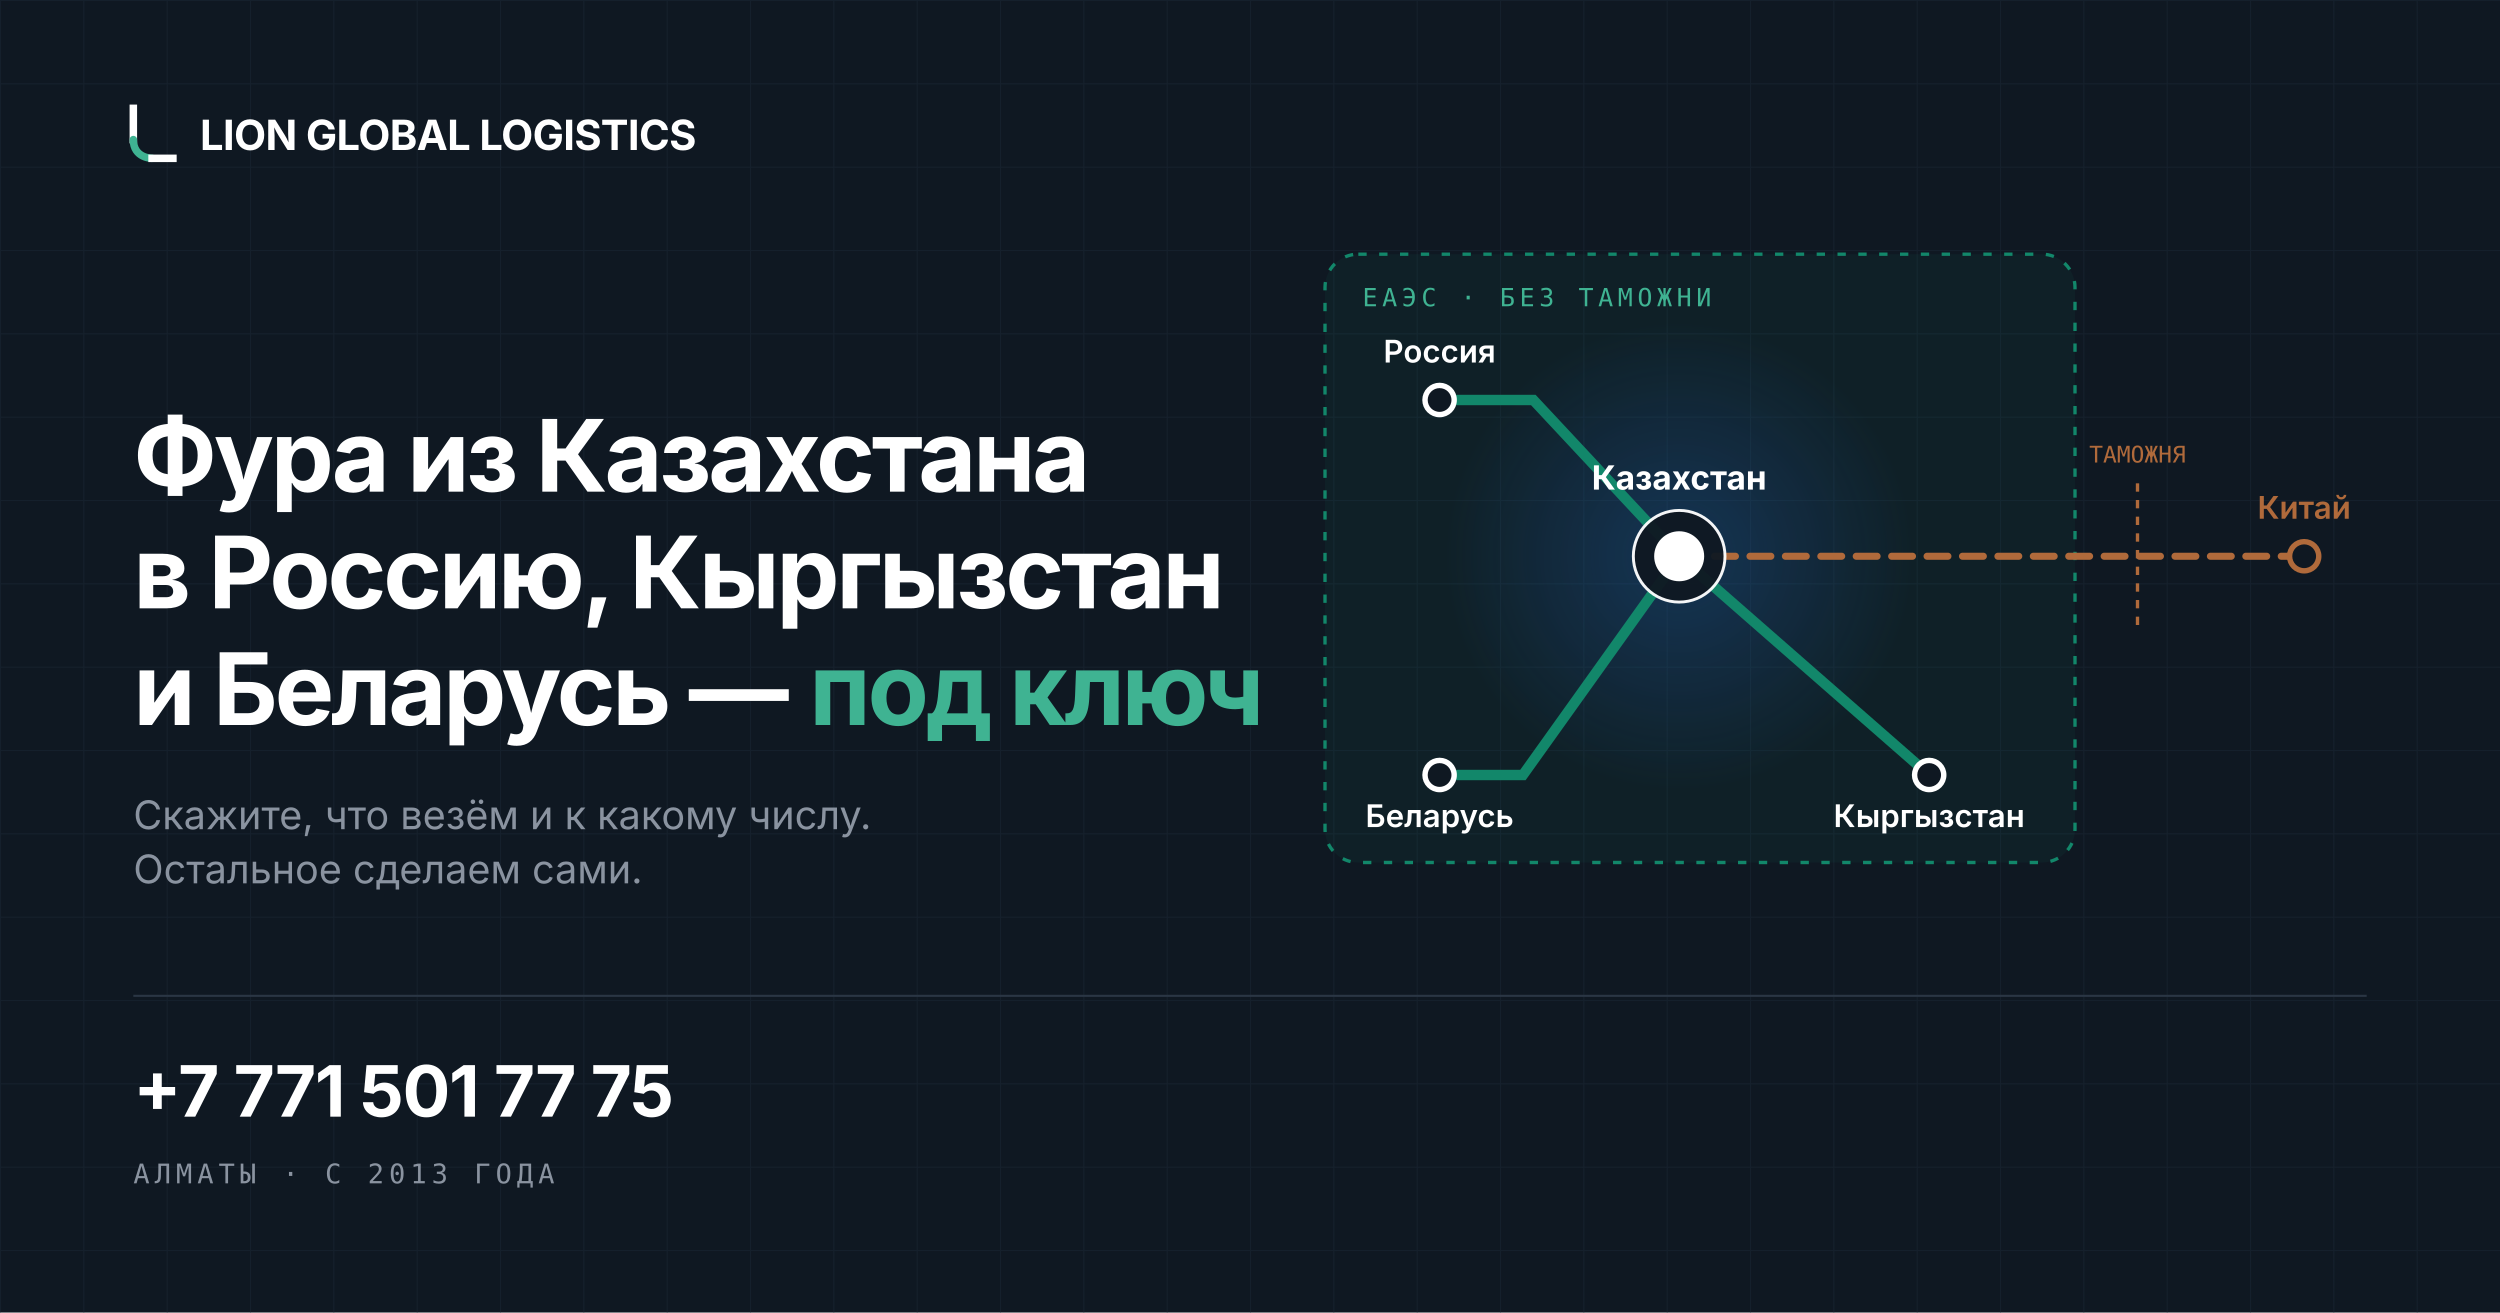
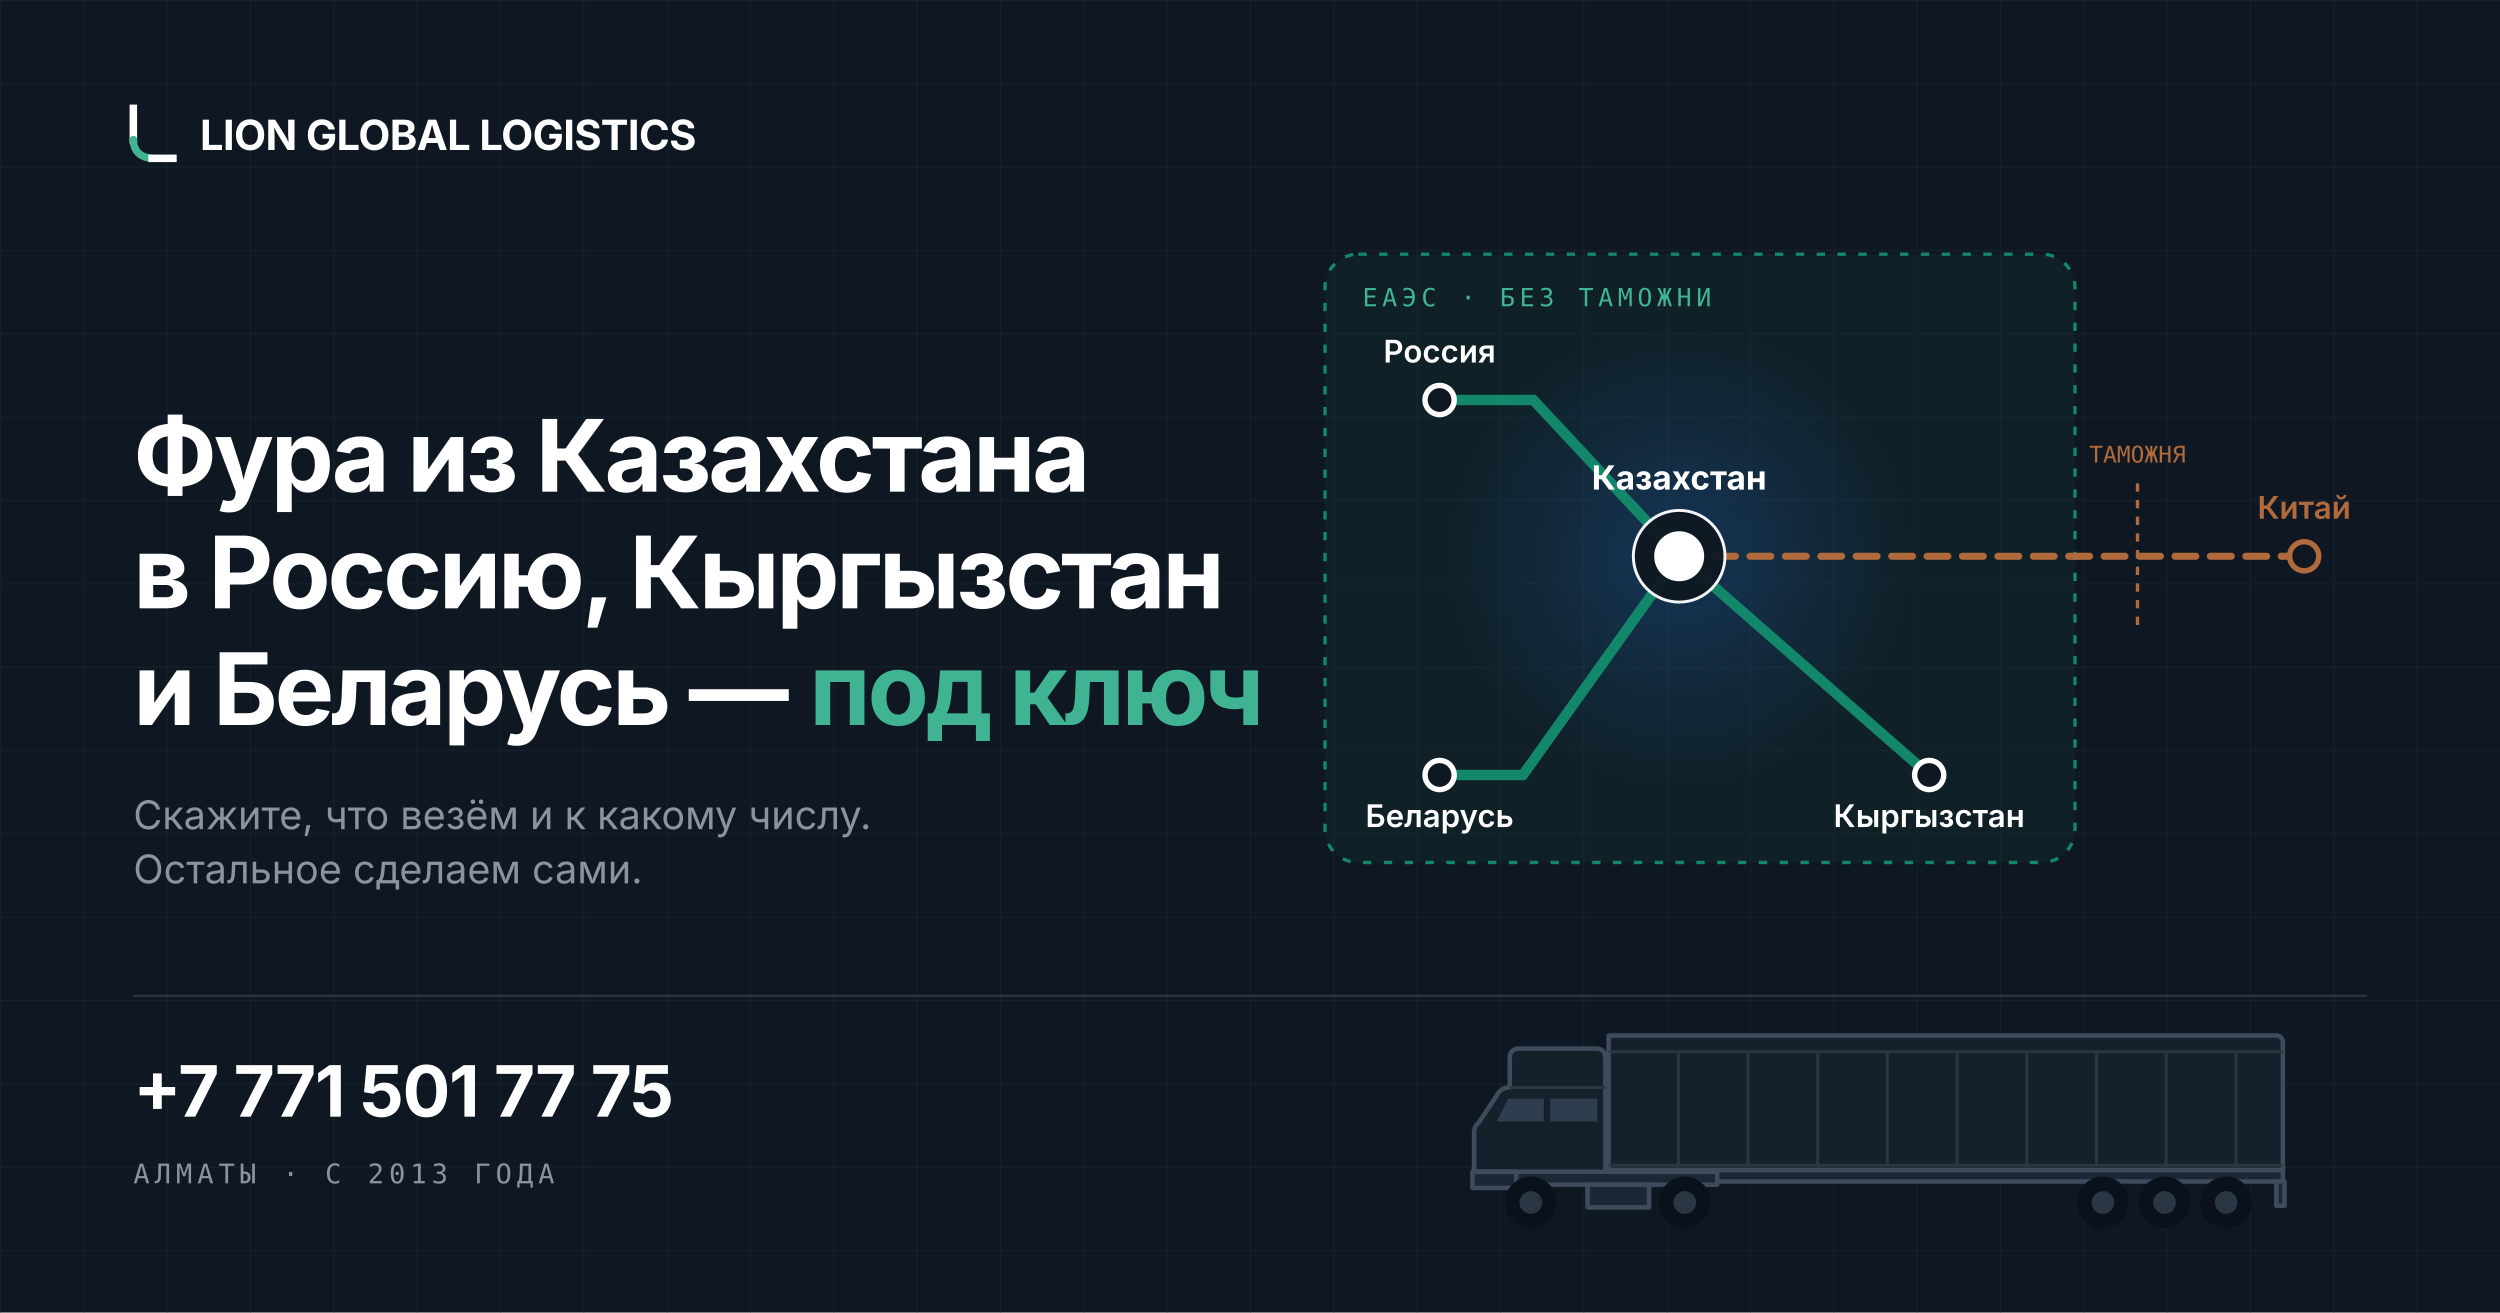
<svg xmlns="http://www.w3.org/2000/svg" viewBox="0 0 1200 630" width="1200" height="630">
  <defs>
    <pattern id="g" width="40" height="40" patternUnits="userSpaceOnUse">
      <path d="M40 0H0V40" fill="none" stroke="#1B2735" stroke-width="1" />
    </pattern>
    <radialGradient id="glow">
      <stop offset="0" stop-color="#2563C9" stop-opacity=".3" />
      <stop offset="1" stop-color="#2563C9" stop-opacity="0" />
    </radialGradient>
  </defs>
  <rect width="1200" height="630" fill="#0F1822" />
  <rect width="1200" height="630" fill="url(#g)" opacity=".5" />
  <path d="M64 52v15" fill="none" stroke="#fff" stroke-width="3.6" stroke-linecap="square" />
  <path d="M64 67c0 9 9 9 9 9" fill="none" stroke="#3FB392" stroke-width="3.6" stroke-linecap="round" />
  <path d="M73 76h10" fill="none" stroke="#fff" stroke-width="3.6" stroke-linecap="square" />
  <text x="96" y="72" font-family="Inter,'Helvetica Neue',Arial,sans-serif" font-size="20" font-weight="700" letter-spacing="-.3" fill="#fff">LION GLOBAL LOGISTICS</text>
  <text x="64" y="236" font-family="Inter,'Helvetica Neue',Arial,sans-serif" font-size="48" font-weight="700" letter-spacing="-1.5" fill="#fff">Фура из Казахстана</text>
  <text x="64" y="292" font-family="Inter,'Helvetica Neue',Arial,sans-serif" font-size="48" font-weight="700" letter-spacing="-1.5" fill="#fff">в Россию, Кыргызстан</text>
  <text x="64" y="348" font-family="Inter,'Helvetica Neue',Arial,sans-serif" font-size="48" font-weight="700" letter-spacing="-1.5" fill="#fff">и Беларусь — <tspan fill="#3FB392">под ключ</tspan>
  </text>
  <text x="64" y="398" font-family="Inter,'Helvetica Neue',Arial,sans-serif" font-size="19" fill="#8A93A0">Скажите, что везём и к какому числу.</text>
  <text x="64" y="424" font-family="Inter,'Helvetica Neue',Arial,sans-serif" font-size="19" fill="#8A93A0">Остальное сделаем сами.</text>
  <line x1="64" y1="478" x2="1136" y2="478" stroke="#2A3644" stroke-width="1" />
  <text x="64" y="536" font-family="Inter,'Helvetica Neue',Arial,sans-serif" font-size="34" font-weight="700" letter-spacing="-.6" fill="#fff">+7 771 501 77 75</text>
  <text x="64" y="568" font-family="'IBM Plex Mono',Consolas,monospace" font-size="13" letter-spacing="2.4" fill="#8A93A0">АЛМАТЫ · С 2013 ГОДА</text>
+   <g transform="translate(692 485.4) scale(.389)" fill="none">
+     <g stroke="#3D4B5C" stroke-width="5.6" stroke-linejoin="round" stroke-linecap="round">
+       <path d="M206 30h824a8 8 0 0 1 8 8v158H206z" fill="#16202B" />
+       <path d="M206 196h832v14H206z" fill="#1B2735" />
+       <path d="M1030 210h10v30h-10z" fill="#1B2735" />
+       <path d="M40 198h300v16H40z" fill="#1B2735" />
+       <path d="M180 214h76v28h-76z" fill="#1B2735" />
+       <path d="M40 198V150q0-8 6-13L68 104q5-10 16-10V58q0-12 12-12h94q12 0 12 12v140z" fill="#16202B" />
+       <path d="M38 198h54v20H38z" fill="#1B2735" />
+     </g>
+     <g stroke="#2A3644" stroke-width="3.6">
+       <path d="M206 50h832M206 190h832M84 94h118" />
+       <path d="M292 50v140M378 50v140M464 50v140M550 50v140M636 50v140M722 50v140M808 50v140M894 50v140M980 50v140" />
+     </g>
+     <g fill="#2F3E4E" stroke="none">
+       <path d="M68 136l14-28h44v28z" />
+       <rect x="134" y="108" width="58" height="28" />
+     </g>
+     <g stroke="none">
+       <circle cx="110" cy="236" r="32" fill="#0B111A" />
+       <circle cx="110" cy="236" r="14" fill="#2A3644" />
+       <circle cx="300" cy="236" r="32" fill="#0B111A" />
+       <circle cx="300" cy="236" r="14" fill="#2A3644" />
+       <circle cx="816" cy="236" r="32" fill="#0B111A" />
+       <circle cx="816" cy="236" r="14" fill="#2A3644" />
+       <circle cx="892" cy="236" r="32" fill="#0B111A" />
+       <circle cx="892" cy="236" r="14" fill="#2A3644" />
+       <circle cx="968" cy="236" r="32" fill="#0B111A" />
+       <circle cx="968" cy="236" r="14" fill="#2A3644" />
+     </g>
+   </g>
  <g transform="translate(636 92)">
    <circle cx="170" cy="175" r="112" fill="url(#glow)" />
    <rect x="0" y="30" width="360" height="292" rx="16" fill="#12876A" fill-opacity=".08" stroke="#12876A" stroke-width="1.6" stroke-dasharray="4 6" />
    <text x="18" y="55" font-family="'IBM Plex Mono',Consolas,monospace" font-size="12" letter-spacing="2.2" fill="#3FB392">ЕАЭС · БЕЗ ТАМОЖНИ</text>
    <path d="M55 100 H100 L170 175" fill="none" stroke="#12876A" stroke-width="5" stroke-linecap="round" />
    <path d="M55 280 H95 L170 175" fill="none" stroke="#12876A" stroke-width="5" stroke-linecap="round" />
    <path d="M290 280 L170 175" fill="none" stroke="#12876A" stroke-width="5" stroke-linecap="round" />
    <path d="M170 175 H470" fill="none" stroke="#B06A3B" stroke-width="3.4" stroke-dasharray="10 7" stroke-linecap="round" />
    <line x1="390" y1="140" x2="390" y2="212" stroke="#B06A3B" stroke-width="1.6" stroke-dasharray="4 4" />
    <text x="390" y="130" font-family="'IBM Plex Mono',Consolas,monospace" font-size="11" fill="#B06A3B" text-anchor="middle">ТАМОЖНЯ</text>
    <circle cx="55" cy="100" r="7" fill="#0F1822" stroke="#fff" stroke-width="2.6" />
    <text x="55" y="82" font-family="Inter,'Helvetica Neue',Arial,sans-serif" font-size="15" font-weight="600" fill="#fff" text-anchor="middle">Россия</text>
    <circle cx="55" cy="280" r="7" fill="#0F1822" stroke="#fff" stroke-width="2.6" />
    <text x="55" y="305" font-family="Inter,'Helvetica Neue',Arial,sans-serif" font-size="15" font-weight="600" fill="#fff" text-anchor="middle">Беларусь</text>
    <circle cx="290" cy="280" r="7" fill="#0F1822" stroke="#fff" stroke-width="2.6" />
    <text x="290" y="305" font-family="Inter,'Helvetica Neue',Arial,sans-serif" font-size="15" font-weight="600" fill="#fff" text-anchor="middle">Кыргызстан</text>
    <circle cx="470" cy="175" r="7" fill="#0F1822" stroke="#B06A3B" stroke-width="2.6" />
    <text x="470" y="157" font-family="Inter,'Helvetica Neue',Arial,sans-serif" font-size="15" font-weight="600" fill="#B06A3B" text-anchor="middle">Китай</text>
    <circle cx="170" cy="175" r="22" fill="#0F1822" stroke="#fff" stroke-width="1.4" opacity=".95" />
    <circle cx="170" cy="175" r="12" fill="#fff" />
    <text x="170" y="143" font-family="Inter,'Helvetica Neue',Arial,sans-serif" font-size="16" font-weight="700" fill="#fff" text-anchor="middle">Казахстан</text>
  </g>
</svg>
